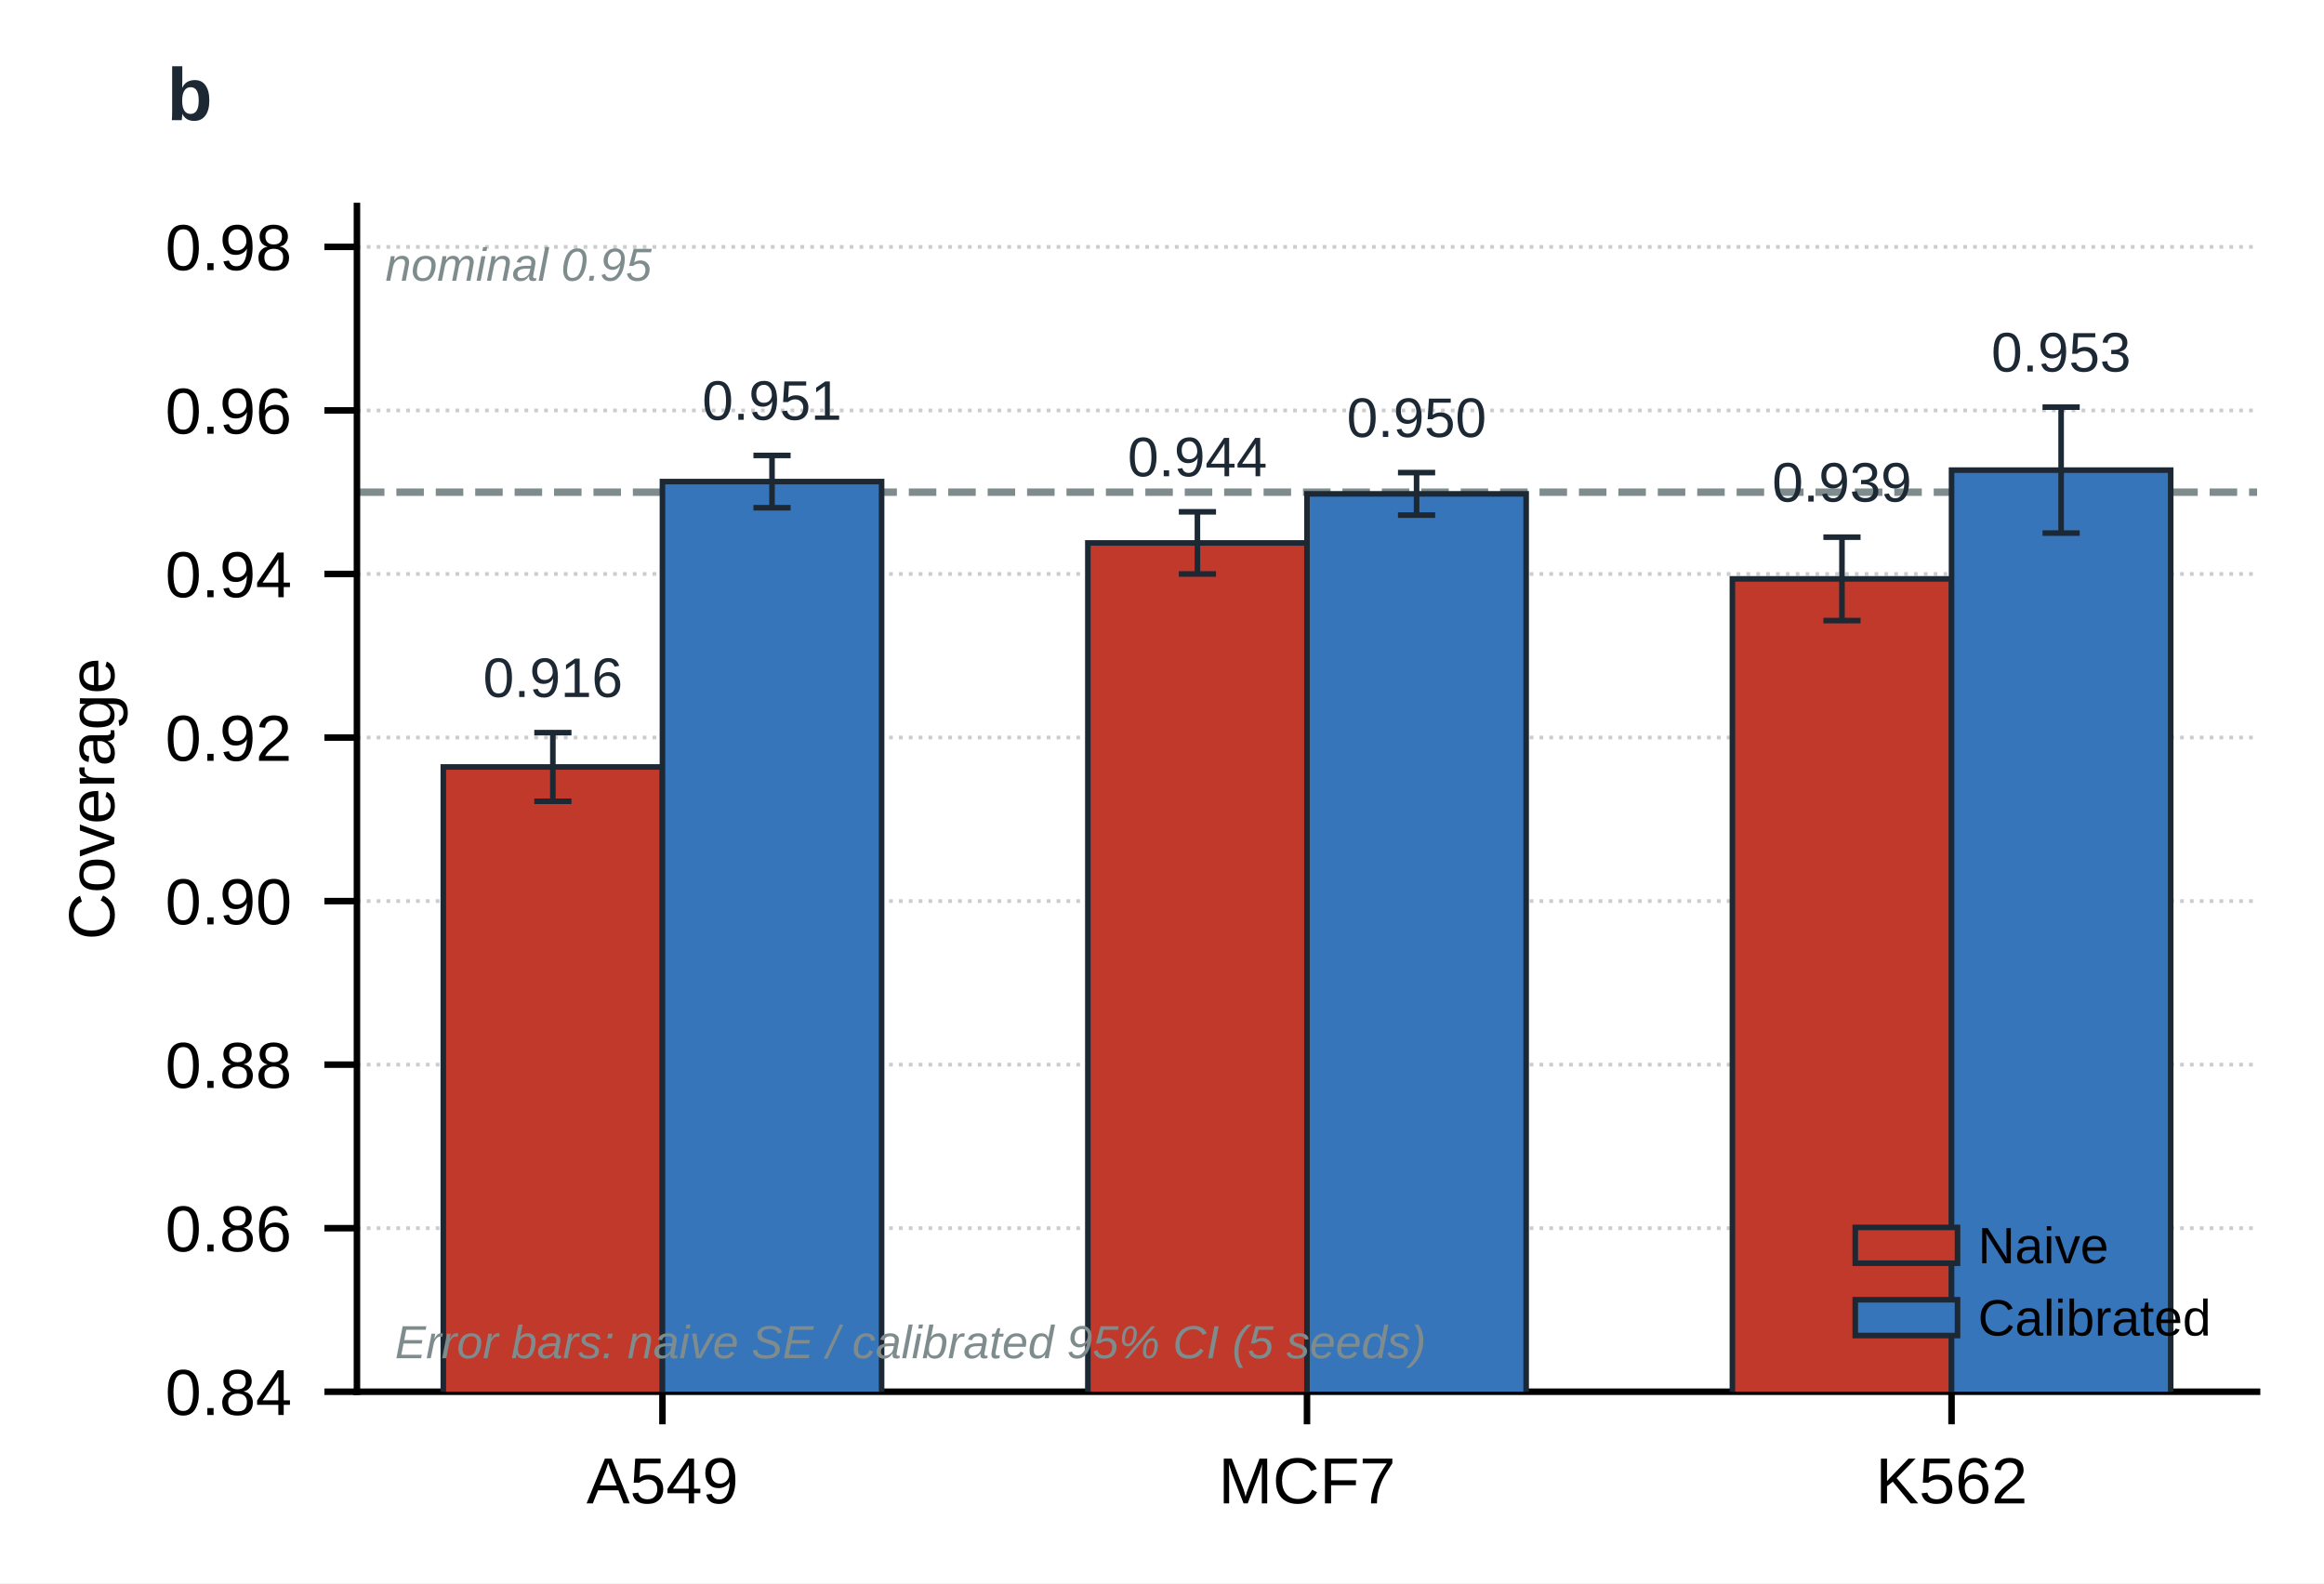
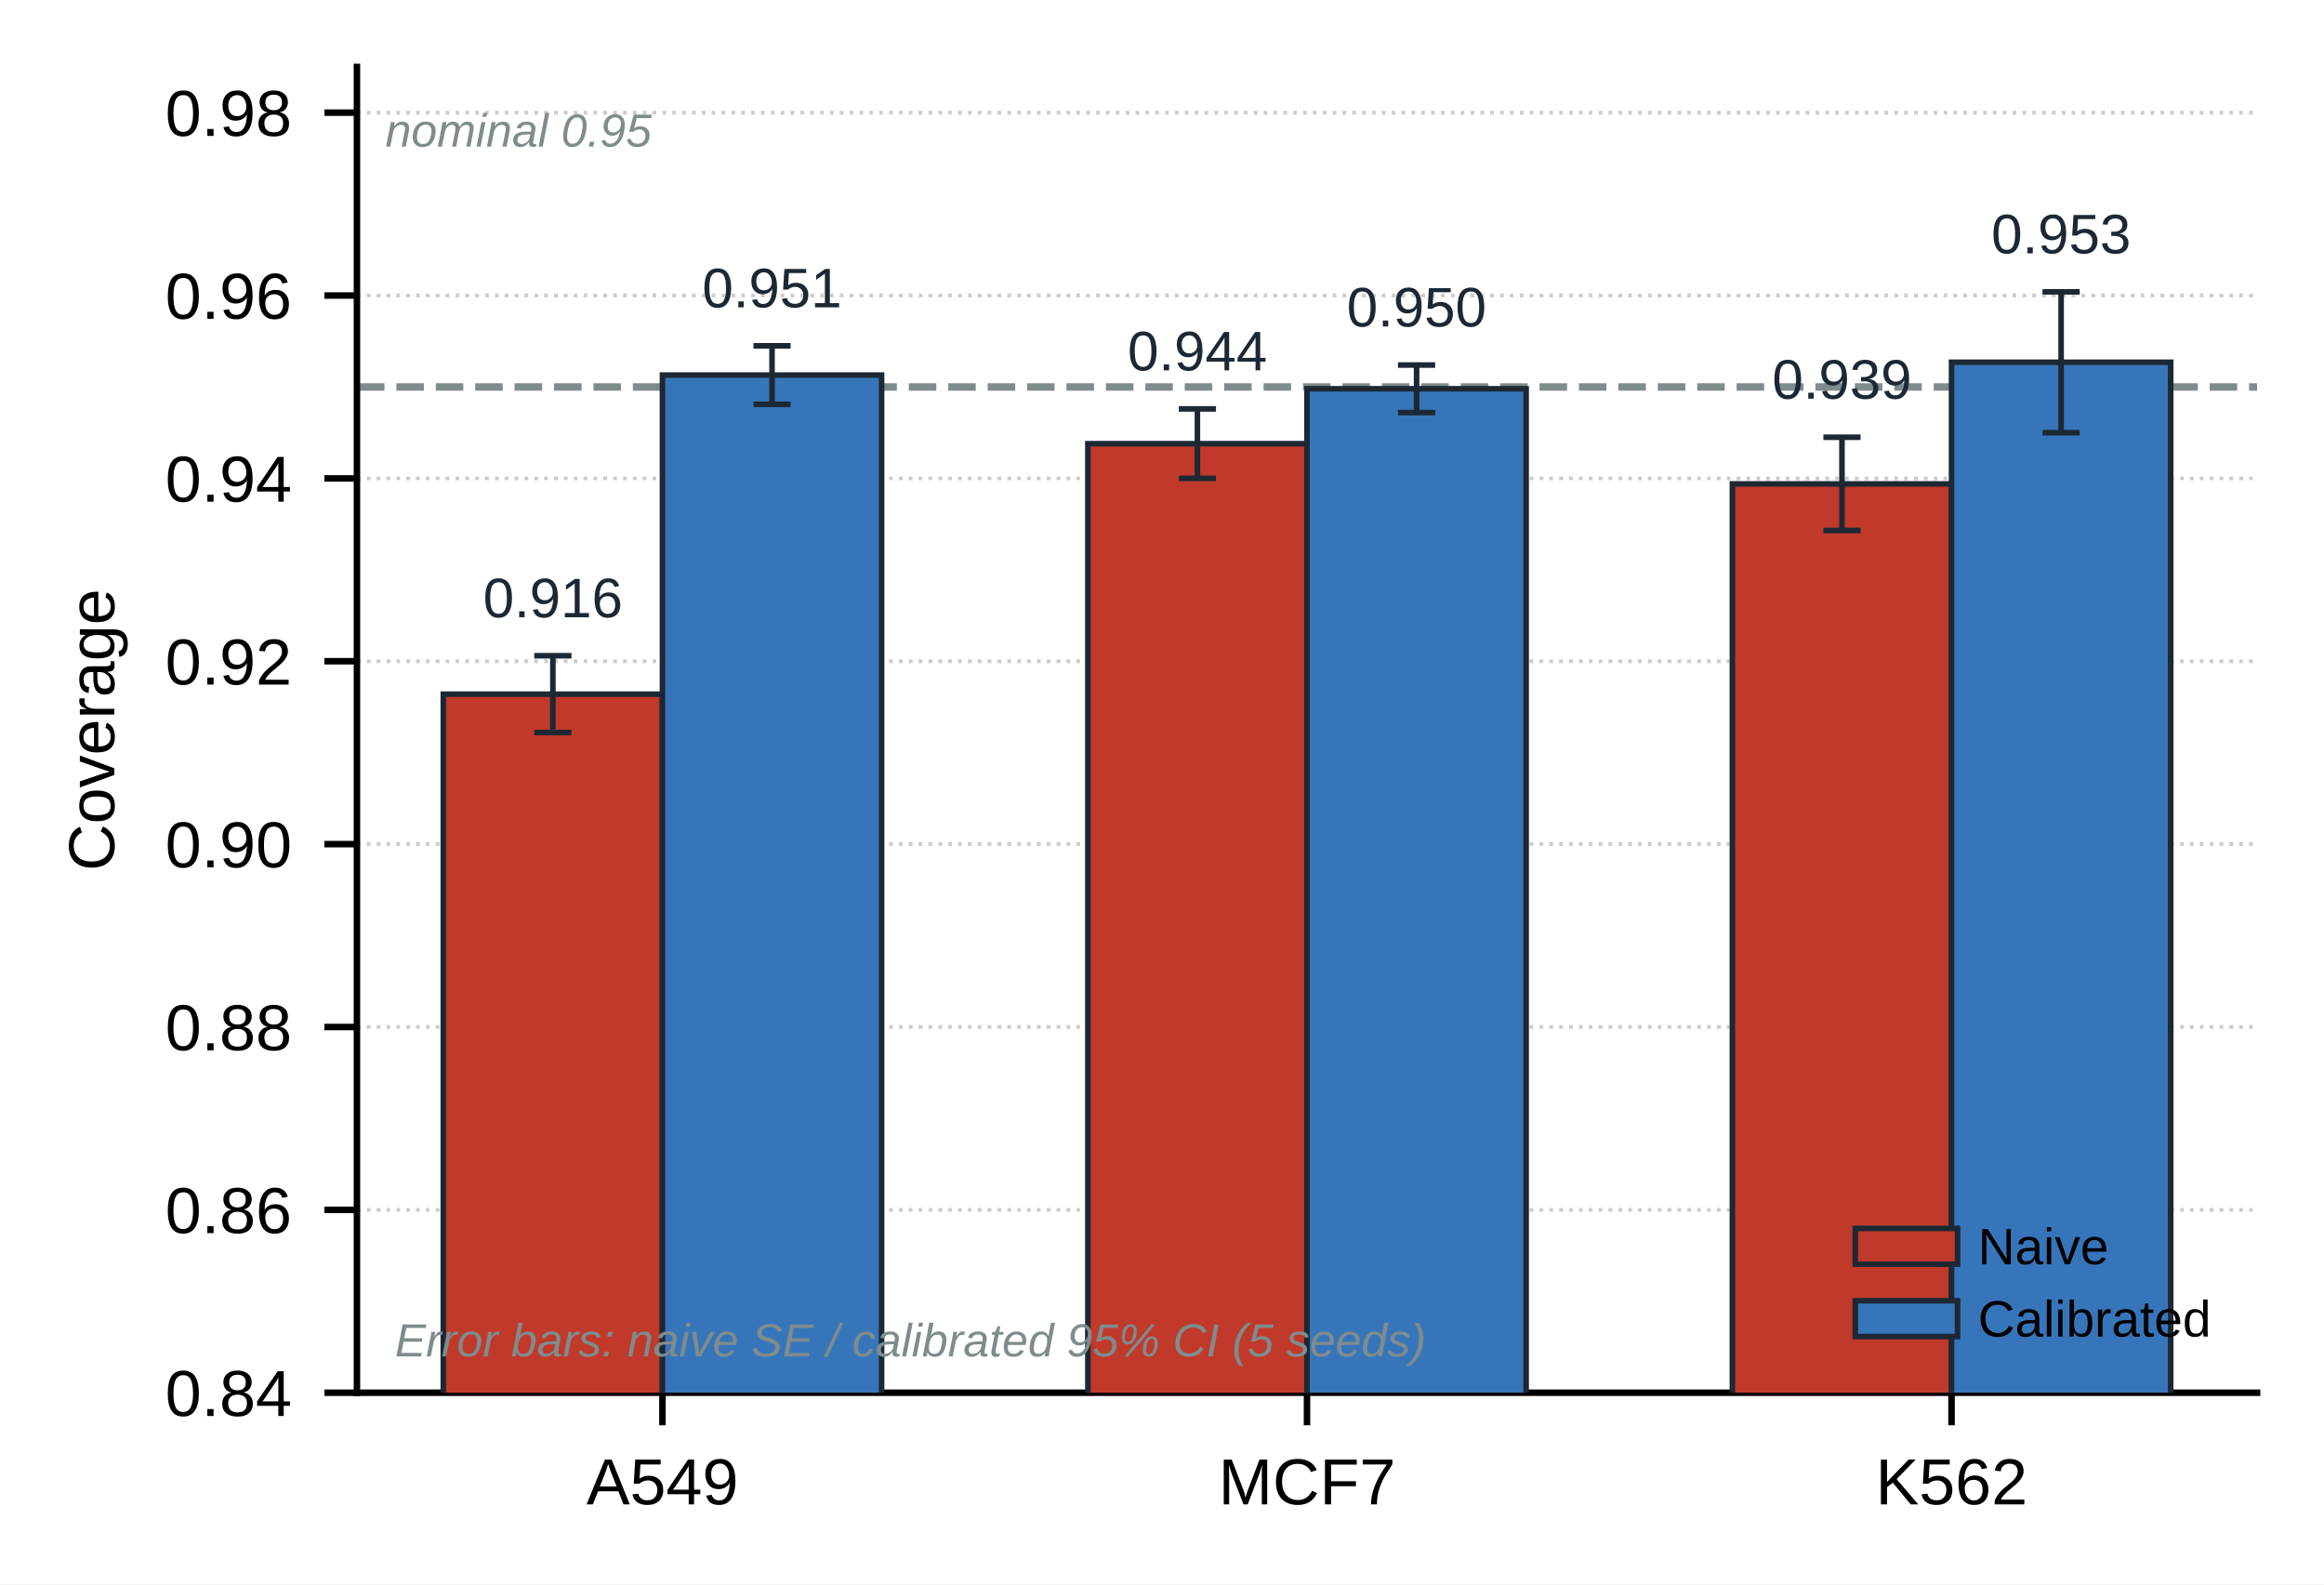
- <svg xmlns="http://www.w3.org/2000/svg" xmlns:xlink="http://www.w3.org/1999/xlink" width="249.971pt" height="170.3pt" viewBox="0 0 249.971 170.3" version="1.1">
+ <svg xmlns="http://www.w3.org/2000/svg" xmlns:xlink="http://www.w3.org/1999/xlink" width="249.971pt" height="170.4pt" viewBox="0 0 249.971 170.4" version="1.1">
  <defs>
    <style type="text/css">*{stroke-linejoin: round; stroke-linecap: butt}</style>
  </defs>
  <g id="figure_1">
    <g id="patch_1">
-       <path d="M 0 170.3  L 249.971 170.3  L 249.971 0  L 0 0  z " style="fill: #ffffff" />
+       <path d="M 0 170.4  L 249.971 170.4  L 249.971 0  L 0 0  z " style="fill: #ffffff" />
    </g>
    <g id="axes_1">
      <g id="patch_2">
-         <path d="M 38.392 149.699  L 242.771 149.699  L 242.771 22.157  L 38.392 22.157  z " style="fill: #ffffff" />
+         <path d="M 38.392 149.799  L 242.771 149.799  L 242.771 7.2  L 38.392 7.2  z " style="fill: #ffffff" />
      </g>
      <g id="line2d_1">
-         <path d="M 38.392 52.943  L 242.771 52.943  " clip-path="url(#p311269612f)" style="fill: none; stroke-dasharray: 2.96,1.28; stroke-dashoffset: 0; stroke: #7f8c8d; stroke-width: 0.8" />
+         <path d="M 38.392 41.62  L 242.771 41.62  " clip-path="url(#p542e6ca1ab)" style="fill: none; stroke-dasharray: 2.96,1.28; stroke-dashoffset: 0; stroke: #7f8c8d; stroke-width: 0.8" />
      </g>
      <g id="matplotlib.axis_1">
        <g id="xtick_1">
          <g id="line2d_2">
            <defs>
-               <path id="mf0cd2df197" d="M 0 0  L 0 3.5  " style="stroke: #000000; stroke-width: 0.7" />
+               <path id="m39fb7b1ee2" d="M 0 0  L 0 3.5  " style="stroke: #000000; stroke-width: 0.7" />
            </defs>
            <g>
-               <use xlink:href="#mf0cd2df197" x="71.253" y="149.699" style="stroke: #000000; stroke-width: 0.7" />
+               <use xlink:href="#m39fb7b1ee2" x="71.253" y="149.799" style="stroke: #000000; stroke-width: 0.7" />
            </g>
          </g>
          <g id="text_1">
-             <text style="font: 7px 'Arial', 'DejaVu Sans', 'Liberation Sans', sans-serif; text-anchor: middle" x="71.253" y="161.709" transform="rotate(-0 71.25317 161.709)">A549</text>
+             <text style="font: 7px 'Arial', 'DejaVu Sans', 'Liberation Sans', sans-serif; text-anchor: middle" x="71.253" y="161.809" transform="rotate(-0 71.25317 161.8092)">A549</text>
          </g>
        </g>
        <g id="xtick_2">
          <g id="line2d_3">
            <g>
-               <use xlink:href="#mf0cd2df197" x="140.581" y="149.699" style="stroke: #000000; stroke-width: 0.7" />
+               <use xlink:href="#m39fb7b1ee2" x="140.581" y="149.799" style="stroke: #000000; stroke-width: 0.7" />
            </g>
          </g>
          <g id="text_2">
-             <text style="font: 7px 'Arial', 'DejaVu Sans', 'Liberation Sans', sans-serif; text-anchor: middle" x="140.581" y="161.709" transform="rotate(-0 140.5811 161.709)">MCF7</text>
+             <text style="font: 7px 'Arial', 'DejaVu Sans', 'Liberation Sans', sans-serif; text-anchor: middle" x="140.581" y="161.809" transform="rotate(-0 140.5811 161.8092)">MCF7</text>
          </g>
        </g>
        <g id="xtick_3">
          <g id="line2d_4">
            <g>
-               <use xlink:href="#mf0cd2df197" x="209.909" y="149.699" style="stroke: #000000; stroke-width: 0.7" />
+               <use xlink:href="#m39fb7b1ee2" x="209.909" y="149.799" style="stroke: #000000; stroke-width: 0.7" />
            </g>
          </g>
          <g id="text_3">
-             <text style="font: 7px 'Arial', 'DejaVu Sans', 'Liberation Sans', sans-serif; text-anchor: middle" x="209.909" y="161.709" transform="rotate(-0 209.9091 161.709)">K562</text>
+             <text style="font: 7px 'Arial', 'DejaVu Sans', 'Liberation Sans', sans-serif; text-anchor: middle" x="209.909" y="161.809" transform="rotate(-0 209.9091 161.8092)">K562</text>
          </g>
        </g>
      </g>
      <g id="matplotlib.axis_2">
        <g id="ytick_1">
          <g id="line2d_5">
-             <path d="M 38.392 149.699  L 242.771 149.699  " clip-path="url(#p311269612f)" style="fill: none; stroke-dasharray: 0.4,0.66; stroke-dashoffset: 0; stroke: #cccccc; stroke-width: 0.4" />
+             <path d="M 38.392 149.799  L 242.771 149.799  " clip-path="url(#p542e6ca1ab)" style="fill: none; stroke-dasharray: 0.4,0.66; stroke-dashoffset: 0; stroke: #cccccc; stroke-width: 0.4" />
          </g>
          <g id="line2d_6">
            <defs>
-               <path id="m59b8190199" d="M 0 0  L -3.5 0  " style="stroke: #000000; stroke-width: 0.7" />
+               <path id="mc50267b0e5" d="M 0 0  L -3.5 0  " style="stroke: #000000; stroke-width: 0.7" />
            </defs>
            <g>
-               <use xlink:href="#m59b8190199" x="38.392" y="149.699" style="stroke: #000000; stroke-width: 0.7" />
+               <use xlink:href="#mc50267b0e5" x="38.392" y="149.799" style="stroke: #000000; stroke-width: 0.7" />
            </g>
          </g>
          <g id="text_4">
-             <text style="font: 7px 'Arial', 'DejaVu Sans', 'Liberation Sans', sans-serif; text-anchor: end" x="31.392" y="152.204" transform="rotate(-0 31.39172 152.2038)">0.84</text>
+             <text style="font: 7px 'Arial', 'DejaVu Sans', 'Liberation Sans', sans-serif; text-anchor: end" x="31.392" y="152.304" transform="rotate(-0 31.39172 152.304)">0.84</text>
          </g>
        </g>
        <g id="ytick_2">
          <g id="line2d_7">
-             <path d="M 38.392 132.107  L 242.771 132.107  " clip-path="url(#p311269612f)" style="fill: none; stroke-dasharray: 0.4,0.66; stroke-dashoffset: 0; stroke: #cccccc; stroke-width: 0.4" />
+             <path d="M 38.392 130.13  L 242.771 130.13  " clip-path="url(#p542e6ca1ab)" style="fill: none; stroke-dasharray: 0.4,0.66; stroke-dashoffset: 0; stroke: #cccccc; stroke-width: 0.4" />
          </g>
          <g id="line2d_8">
            <g>
-               <use xlink:href="#m59b8190199" x="38.392" y="132.107" style="stroke: #000000; stroke-width: 0.7" />
+               <use xlink:href="#mc50267b0e5" x="38.392" y="130.13" style="stroke: #000000; stroke-width: 0.7" />
            </g>
          </g>
          <g id="text_5">
-             <text style="font: 7px 'Arial', 'DejaVu Sans', 'Liberation Sans', sans-serif; text-anchor: end" x="31.392" y="134.612" transform="rotate(-0 31.39172 134.6119)">0.86</text>
+             <text style="font: 7px 'Arial', 'DejaVu Sans', 'Liberation Sans', sans-serif; text-anchor: end" x="31.392" y="132.635" transform="rotate(-0 31.39172 132.6352)">0.86</text>
          </g>
        </g>
        <g id="ytick_3">
          <g id="line2d_9">
-             <path d="M 38.392 114.515  L 242.771 114.515  " clip-path="url(#p311269612f)" style="fill: none; stroke-dasharray: 0.4,0.66; stroke-dashoffset: 0; stroke: #cccccc; stroke-width: 0.4" />
+             <path d="M 38.392 110.461  L 242.771 110.461  " clip-path="url(#p542e6ca1ab)" style="fill: none; stroke-dasharray: 0.4,0.66; stroke-dashoffset: 0; stroke: #cccccc; stroke-width: 0.4" />
          </g>
          <g id="line2d_10">
            <g>
-               <use xlink:href="#m59b8190199" x="38.392" y="114.515" style="stroke: #000000; stroke-width: 0.7" />
+               <use xlink:href="#mc50267b0e5" x="38.392" y="110.461" style="stroke: #000000; stroke-width: 0.7" />
            </g>
          </g>
          <g id="text_6">
-             <text style="font: 7px 'Arial', 'DejaVu Sans', 'Liberation Sans', sans-serif; text-anchor: end" x="31.392" y="117.02" transform="rotate(-0 31.39172 117.0201)">0.88</text>
+             <text style="font: 7px 'Arial', 'DejaVu Sans', 'Liberation Sans', sans-serif; text-anchor: end" x="31.392" y="112.966" transform="rotate(-0 31.39172 112.9664)">0.88</text>
          </g>
        </g>
        <g id="ytick_4">
          <g id="line2d_11">
-             <path d="M 38.392 96.923  L 242.771 96.923  " clip-path="url(#p311269612f)" style="fill: none; stroke-dasharray: 0.4,0.66; stroke-dashoffset: 0; stroke: #cccccc; stroke-width: 0.4" />
+             <path d="M 38.392 90.792  L 242.771 90.792  " clip-path="url(#p542e6ca1ab)" style="fill: none; stroke-dasharray: 0.4,0.66; stroke-dashoffset: 0; stroke: #cccccc; stroke-width: 0.4" />
          </g>
          <g id="line2d_12">
            <g>
-               <use xlink:href="#m59b8190199" x="38.392" y="96.923" style="stroke: #000000; stroke-width: 0.7" />
+               <use xlink:href="#mc50267b0e5" x="38.392" y="90.792" style="stroke: #000000; stroke-width: 0.7" />
            </g>
          </g>
          <g id="text_7">
-             <text style="font: 7px 'Arial', 'DejaVu Sans', 'Liberation Sans', sans-serif; text-anchor: end" x="31.392" y="99.428" transform="rotate(-0 31.39172 99.42817)">0.90</text>
+             <text style="font: 7px 'Arial', 'DejaVu Sans', 'Liberation Sans', sans-serif; text-anchor: end" x="31.392" y="93.298" transform="rotate(-0 31.39172 93.2976)">0.90</text>
          </g>
        </g>
        <g id="ytick_5">
          <g id="line2d_13">
-             <path d="M 38.392 79.331  L 242.771 79.331  " clip-path="url(#p311269612f)" style="fill: none; stroke-dasharray: 0.4,0.66; stroke-dashoffset: 0; stroke: #cccccc; stroke-width: 0.4" />
+             <path d="M 38.392 71.124  L 242.771 71.124  " clip-path="url(#p542e6ca1ab)" style="fill: none; stroke-dasharray: 0.4,0.66; stroke-dashoffset: 0; stroke: #cccccc; stroke-width: 0.4" />
          </g>
          <g id="line2d_14">
            <g>
-               <use xlink:href="#m59b8190199" x="38.392" y="79.331" style="stroke: #000000; stroke-width: 0.7" />
+               <use xlink:href="#mc50267b0e5" x="38.392" y="71.124" style="stroke: #000000; stroke-width: 0.7" />
            </g>
          </g>
          <g id="text_8">
-             <text style="font: 7px 'Arial', 'DejaVu Sans', 'Liberation Sans', sans-serif; text-anchor: end" x="31.392" y="81.836" transform="rotate(-0 31.39172 81.8363)">0.92</text>
+             <text style="font: 7px 'Arial', 'DejaVu Sans', 'Liberation Sans', sans-serif; text-anchor: end" x="31.392" y="73.629" transform="rotate(-0 31.39172 73.62881)">0.92</text>
          </g>
        </g>
        <g id="ytick_6">
          <g id="line2d_15">
-             <path d="M 38.392 61.739  L 242.771 61.739  " clip-path="url(#p311269612f)" style="fill: none; stroke-dasharray: 0.4,0.66; stroke-dashoffset: 0; stroke: #cccccc; stroke-width: 0.4" />
+             <path d="M 38.392 51.455  L 242.771 51.455  " clip-path="url(#p542e6ca1ab)" style="fill: none; stroke-dasharray: 0.4,0.66; stroke-dashoffset: 0; stroke: #cccccc; stroke-width: 0.4" />
          </g>
          <g id="line2d_16">
            <g>
-               <use xlink:href="#m59b8190199" x="38.392" y="61.739" style="stroke: #000000; stroke-width: 0.7" />
+               <use xlink:href="#mc50267b0e5" x="38.392" y="51.455" style="stroke: #000000; stroke-width: 0.7" />
            </g>
          </g>
          <g id="text_9">
-             <text style="font: 7px 'Arial', 'DejaVu Sans', 'Liberation Sans', sans-serif; text-anchor: end" x="31.392" y="64.244" transform="rotate(-0 31.39172 64.24442)">0.94</text>
+             <text style="font: 7px 'Arial', 'DejaVu Sans', 'Liberation Sans', sans-serif; text-anchor: end" x="31.392" y="53.96" transform="rotate(-0 31.39172 53.96002)">0.94</text>
          </g>
        </g>
        <g id="ytick_7">
          <g id="line2d_17">
-             <path d="M 38.392 44.147  L 242.771 44.147  " clip-path="url(#p311269612f)" style="fill: none; stroke-dasharray: 0.4,0.66; stroke-dashoffset: 0; stroke: #cccccc; stroke-width: 0.4" />
+             <path d="M 38.392 31.786  L 242.771 31.786  " clip-path="url(#p542e6ca1ab)" style="fill: none; stroke-dasharray: 0.4,0.66; stroke-dashoffset: 0; stroke: #cccccc; stroke-width: 0.4" />
          </g>
          <g id="line2d_18">
            <g>
-               <use xlink:href="#m59b8190199" x="38.392" y="44.147" style="stroke: #000000; stroke-width: 0.7" />
+               <use xlink:href="#mc50267b0e5" x="38.392" y="31.786" style="stroke: #000000; stroke-width: 0.7" />
            </g>
          </g>
          <g id="text_10">
-             <text style="font: 7px 'Arial', 'DejaVu Sans', 'Liberation Sans', sans-serif; text-anchor: end" x="31.392" y="46.653" transform="rotate(-0 31.39172 46.65255)">0.96</text>
+             <text style="font: 7px 'Arial', 'DejaVu Sans', 'Liberation Sans', sans-serif; text-anchor: end" x="31.392" y="34.291" transform="rotate(-0 31.39172 34.29122)">0.96</text>
          </g>
        </g>
        <g id="ytick_8">
          <g id="line2d_19">
-             <path d="M 38.392 26.555  L 242.771 26.555  " clip-path="url(#p311269612f)" style="fill: none; stroke-dasharray: 0.4,0.66; stroke-dashoffset: 0; stroke: #cccccc; stroke-width: 0.4" />
+             <path d="M 38.392 12.117  L 242.771 12.117  " clip-path="url(#p542e6ca1ab)" style="fill: none; stroke-dasharray: 0.4,0.66; stroke-dashoffset: 0; stroke: #cccccc; stroke-width: 0.4" />
          </g>
          <g id="line2d_20">
            <g>
-               <use xlink:href="#m59b8190199" x="38.392" y="26.555" style="stroke: #000000; stroke-width: 0.7" />
+               <use xlink:href="#mc50267b0e5" x="38.392" y="12.117" style="stroke: #000000; stroke-width: 0.7" />
            </g>
          </g>
          <g id="text_11">
-             <text style="font: 7px 'Arial', 'DejaVu Sans', 'Liberation Sans', sans-serif; text-anchor: end" x="31.392" y="29.061" transform="rotate(-0 31.39172 29.06067)">0.98</text>
+             <text style="font: 7px 'Arial', 'DejaVu Sans', 'Liberation Sans', sans-serif; text-anchor: end" x="31.392" y="14.622" transform="rotate(-0 31.39172 14.62243)">0.98</text>
          </g>
        </g>
        <g id="text_12">
-           <text style="font: 7px 'Arial', 'DejaVu Sans', 'Liberation Sans', sans-serif; text-anchor: middle" x="12.296" y="85.928" transform="rotate(-90 12.29578 85.92802)">Coverage</text>
+           <text style="font: 7px 'Arial', 'DejaVu Sans', 'Liberation Sans', sans-serif; text-anchor: middle" x="12.296" y="78.499" transform="rotate(-90 12.29578 78.49937)">Coverage</text>
        </g>
      </g>
      <g id="patch_3">
-         <path d="M 38.392 149.699  L 38.392 22.157  " style="fill: none; stroke: #000000; stroke-width: 0.7; stroke-linejoin: miter; stroke-linecap: square" />
+         <path d="M 38.392 149.799  L 38.392 7.2  " style="fill: none; stroke: #000000; stroke-width: 0.7; stroke-linejoin: miter; stroke-linecap: square" />
      </g>
      <g id="patch_4">
-         <path d="M 38.392 149.699  L 242.771 149.699  " style="fill: none; stroke: #000000; stroke-width: 0.7; stroke-linejoin: miter; stroke-linecap: square" />
+         <path d="M 38.392 149.799  L 242.771 149.799  " style="fill: none; stroke: #000000; stroke-width: 0.7; stroke-linejoin: miter; stroke-linecap: square" />
      </g>
      <g id="patch_5">
-         <path d="M 47.682 888.557  L 71.253 888.557  L 71.253 82.498  L 47.682 82.498  z " clip-path="url(#p311269612f)" style="fill: #c0392b; stroke: #1c2833; stroke-width: 0.6; stroke-linejoin: miter" />
+         <path d="M 47.682 975.888  L 71.253 975.888  L 71.253 74.664  L 47.682 74.664  z " clip-path="url(#p542e6ca1ab)" style="fill: #c0392b; stroke: #1c2833; stroke-width: 0.6; stroke-linejoin: miter" />
      </g>
      <g id="patch_6">
-         <path d="M 117.01 888.557  L 140.581 888.557  L 140.581 58.397  L 117.01 58.397  z " clip-path="url(#p311269612f)" style="fill: #c0392b; stroke: #1c2833; stroke-width: 0.6; stroke-linejoin: miter" />
+         <path d="M 117.01 975.888  L 140.581 975.888  L 140.581 47.718  L 117.01 47.718  z " clip-path="url(#p542e6ca1ab)" style="fill: #c0392b; stroke: #1c2833; stroke-width: 0.6; stroke-linejoin: miter" />
      </g>
      <g id="patch_7">
-         <path d="M 186.338 888.557  L 209.909 888.557  L 209.909 62.267  L 186.338 62.267  z " clip-path="url(#p311269612f)" style="fill: #c0392b; stroke: #1c2833; stroke-width: 0.6; stroke-linejoin: miter" />
+         <path d="M 186.338 975.888  L 209.909 975.888  L 209.909 52.045  L 186.338 52.045  z " clip-path="url(#p542e6ca1ab)" style="fill: #c0392b; stroke: #1c2833; stroke-width: 0.6; stroke-linejoin: miter" />
      </g>
      <g id="patch_8">
-         <path d="M 71.253 888.557  L 94.825 888.557  L 94.825 51.8  L 71.253 51.8  z " clip-path="url(#p311269612f)" style="fill: #3775ba; stroke: #1c2833; stroke-width: 0.6; stroke-linejoin: miter" />
+         <path d="M 71.253 975.888  L 94.825 975.888  L 94.825 40.342  L 71.253 40.342  z " clip-path="url(#p542e6ca1ab)" style="fill: #3775ba; stroke: #1c2833; stroke-width: 0.6; stroke-linejoin: miter" />
      </g>
      <g id="patch_9">
-         <path d="M 140.581 888.557  L 164.153 888.557  L 164.153 53.119  L 140.581 53.119  z " clip-path="url(#p311269612f)" style="fill: #3775ba; stroke: #1c2833; stroke-width: 0.6; stroke-linejoin: miter" />
+         <path d="M 140.581 975.888  L 164.153 975.888  L 164.153 41.817  L 140.581 41.817  z " clip-path="url(#p542e6ca1ab)" style="fill: #3775ba; stroke: #1c2833; stroke-width: 0.6; stroke-linejoin: miter" />
      </g>
      <g id="patch_10">
-         <path d="M 209.909 888.557  L 233.481 888.557  L 233.481 50.568  L 209.909 50.568  z " clip-path="url(#p311269612f)" style="fill: #3775ba; stroke: #1c2833; stroke-width: 0.6; stroke-linejoin: miter" />
+         <path d="M 209.909 975.888  L 233.481 975.888  L 233.481 38.965  L 209.909 38.965  z " clip-path="url(#p542e6ca1ab)" style="fill: #3775ba; stroke: #1c2833; stroke-width: 0.6; stroke-linejoin: miter" />
      </g>
      <g id="text_13">
-         <text style="fill: #1c2833; font: 6px 'Arial', 'DejaVu Sans', 'Liberation Sans', sans-serif; text-anchor: middle" x="59.467" y="74.972" transform="rotate(-0 59.46742 74.97203)">0.916</text>
+         <text style="fill: #1c2833; font: 6px 'Arial', 'DejaVu Sans', 'Liberation Sans', sans-serif; text-anchor: middle" x="59.467" y="66.391" transform="rotate(-0 59.46742 66.39069)">0.916</text>
      </g>
      <g id="text_14">
-         <text style="fill: #1c2833; font: 6px 'Arial', 'DejaVu Sans', 'Liberation Sans', sans-serif; text-anchor: middle" x="128.795" y="51.223" transform="rotate(-0 128.7954 51.22299)">0.944</text>
+         <text style="fill: #1c2833; font: 6px 'Arial', 'DejaVu Sans', 'Liberation Sans', sans-serif; text-anchor: middle" x="128.795" y="39.838" transform="rotate(-0 128.7954 39.83782)">0.944</text>
      </g>
      <g id="text_15">
-         <text style="fill: #1c2833; font: 6px 'Arial', 'DejaVu Sans', 'Liberation Sans', sans-serif; text-anchor: middle" x="198.123" y="53.95" transform="rotate(-0 198.1233 53.94973)">0.939</text>
+         <text style="fill: #1c2833; font: 6px 'Arial', 'DejaVu Sans', 'Liberation Sans', sans-serif; text-anchor: middle" x="198.123" y="42.886" transform="rotate(-0 198.1233 42.88649)">0.939</text>
      </g>
      <g id="text_16">
-         <text style="fill: #1c2833; font: 6px 'Arial', 'DejaVu Sans', 'Liberation Sans', sans-serif; text-anchor: middle" x="83.039" y="45.154" transform="rotate(-0 83.03892 45.1538)">0.951</text>
+         <text style="fill: #1c2833; font: 6px 'Arial', 'DejaVu Sans', 'Liberation Sans', sans-serif; text-anchor: middle" x="83.039" y="33.052" transform="rotate(-0 83.03892 33.05209)">0.951</text>
      </g>
      <g id="text_17">
-         <text style="fill: #1c2833; font: 6px 'Arial', 'DejaVu Sans', 'Liberation Sans', sans-serif; text-anchor: middle" x="152.367" y="47.001" transform="rotate(-0 152.3669 47.00094)">0.950</text>
+         <text style="fill: #1c2833; font: 6px 'Arial', 'DejaVu Sans', 'Liberation Sans', sans-serif; text-anchor: middle" x="152.367" y="35.117" transform="rotate(-0 152.3669 35.11731)">0.950</text>
      </g>
      <g id="text_18">
-         <text style="fill: #1c2833; font: 6px 'Arial', 'DejaVu Sans', 'Liberation Sans', sans-serif; text-anchor: middle" x="221.695" y="39.964" transform="rotate(-0 221.6948 39.96419)">0.953</text>
+         <text style="fill: #1c2833; font: 6px 'Arial', 'DejaVu Sans', 'Liberation Sans', sans-serif; text-anchor: middle" x="221.695" y="27.25" transform="rotate(-0 221.6948 27.24979)">0.953</text>
      </g>
      <g id="text_19">
-         <text style="fill: #7f8c8d; font: italic 5px 'Arial', 'DejaVu Sans', 'Liberation Sans', sans-serif; text-anchor: start" x="41.457" y="30.2" transform="rotate(-0 41.4574 30.20031)">nominal 0.95</text>
+         <text style="fill: #7f8c8d; font: italic 5px 'Arial', 'DejaVu Sans', 'Liberation Sans', sans-serif; text-anchor: start" x="41.457" y="15.77" transform="rotate(-0 41.4574 15.76986)">nominal 0.95</text>
      </g>
      <g id="text_20">
-         <text style="fill: #7f8c8d; font: italic 5px 'Arial', 'DejaVu Sans', 'Liberation Sans', sans-serif; text-anchor: start" x="42.479" y="146.095" transform="rotate(-0 42.4793 146.0954)">Error bars: naive SE / calibrated 95% CI (5 seeds)</text>
-       </g>
-       <g id="text_21">
-         <text style="fill: #1c2833; font: 700 8px 'Arial', 'DejaVu Sans', 'Liberation Sans', sans-serif; text-anchor: start" x="17.954" y="12.926" transform="rotate(-0 17.95384 12.92625)">b</text>
+         <text style="fill: #7f8c8d; font: italic 5px 'Arial', 'DejaVu Sans', 'Liberation Sans', sans-serif; text-anchor: start" x="42.479" y="145.894" transform="rotate(-0 42.4793 145.8944)">Error bars: naive SE / calibrated 95% CI (5 seeds)</text>
      </g>
      <g id="LineCollection_1">
-         <path d="M 59.467 86.192  L 59.467 78.803  " clip-path="url(#p311269612f)" style="fill: none; stroke: #1c2833; stroke-width: 0.6" />
-         <path d="M 128.795 61.739  L 128.795 55.054  " clip-path="url(#p311269612f)" style="fill: none; stroke: #1c2833; stroke-width: 0.6" />
-         <path d="M 198.123 66.753  L 198.123 57.781  " clip-path="url(#p311269612f)" style="fill: none; stroke: #1c2833; stroke-width: 0.6" />
+         <path d="M 59.467 78.794  L 59.467 70.534  " clip-path="url(#p542e6ca1ab)" style="fill: none; stroke: #1c2833; stroke-width: 0.6" />
+         <path d="M 128.795 51.455  L 128.795 43.981  " clip-path="url(#p542e6ca1ab)" style="fill: none; stroke: #1c2833; stroke-width: 0.6" />
+         <path d="M 198.123 57.06  L 198.123 47.029  " clip-path="url(#p542e6ca1ab)" style="fill: none; stroke: #1c2833; stroke-width: 0.6" />
      </g>
      <g id="line2d_21">
        <defs>
-           <path id="m4687d1b183" d="M 2 0  L -2 -0  " style="stroke: #1c2833; stroke-width: 0.6" />
+           <path id="m34ae32541f" d="M 2 0  L -2 -0  " style="stroke: #1c2833; stroke-width: 0.6" />
        </defs>
-         <g clip-path="url(#p311269612f)">
-           <use xlink:href="#m4687d1b183" x="59.467" y="86.192" style="fill: #1c2833; stroke: #1c2833; stroke-width: 0.6" />
-           <use xlink:href="#m4687d1b183" x="128.795" y="61.739" style="fill: #1c2833; stroke: #1c2833; stroke-width: 0.6" />
-           <use xlink:href="#m4687d1b183" x="198.123" y="66.753" style="fill: #1c2833; stroke: #1c2833; stroke-width: 0.6" />
+         <g clip-path="url(#p542e6ca1ab)">
+           <use xlink:href="#m34ae32541f" x="59.467" y="78.794" style="fill: #1c2833; stroke: #1c2833; stroke-width: 0.6" />
+           <use xlink:href="#m34ae32541f" x="128.795" y="51.455" style="fill: #1c2833; stroke: #1c2833; stroke-width: 0.6" />
+           <use xlink:href="#m34ae32541f" x="198.123" y="57.06" style="fill: #1c2833; stroke: #1c2833; stroke-width: 0.6" />
        </g>
      </g>
      <g id="line2d_22">
-         <g clip-path="url(#p311269612f)">
-           <use xlink:href="#m4687d1b183" x="59.467" y="78.803" style="fill: #1c2833; stroke: #1c2833; stroke-width: 0.6" />
-           <use xlink:href="#m4687d1b183" x="128.795" y="55.054" style="fill: #1c2833; stroke: #1c2833; stroke-width: 0.6" />
-           <use xlink:href="#m4687d1b183" x="198.123" y="57.781" style="fill: #1c2833; stroke: #1c2833; stroke-width: 0.6" />
+         <g clip-path="url(#p542e6ca1ab)">
+           <use xlink:href="#m34ae32541f" x="59.467" y="70.534" style="fill: #1c2833; stroke: #1c2833; stroke-width: 0.6" />
+           <use xlink:href="#m34ae32541f" x="128.795" y="43.981" style="fill: #1c2833; stroke: #1c2833; stroke-width: 0.6" />
+           <use xlink:href="#m34ae32541f" x="198.123" y="47.029" style="fill: #1c2833; stroke: #1c2833; stroke-width: 0.6" />
        </g>
      </g>
      <g id="LineCollection_2">
-         <path d="M 83.039 54.614  L 83.039 48.985  " clip-path="url(#p311269612f)" style="fill: none; stroke: #1c2833; stroke-width: 0.6" />
-         <path d="M 152.367 55.406  L 152.367 50.832  " clip-path="url(#p311269612f)" style="fill: none; stroke: #1c2833; stroke-width: 0.6" />
-         <path d="M 221.695 57.341  L 221.695 43.795  " clip-path="url(#p311269612f)" style="fill: none; stroke: #1c2833; stroke-width: 0.6" />
+         <path d="M 83.039 43.489  L 83.039 37.195  " clip-path="url(#p542e6ca1ab)" style="fill: none; stroke: #1c2833; stroke-width: 0.6" />
+         <path d="M 152.367 44.374  L 152.367 39.26  " clip-path="url(#p542e6ca1ab)" style="fill: none; stroke: #1c2833; stroke-width: 0.6" />
+         <path d="M 221.695 46.538  L 221.695 31.393  " clip-path="url(#p542e6ca1ab)" style="fill: none; stroke: #1c2833; stroke-width: 0.6" />
      </g>
      <g id="line2d_23">
-         <g clip-path="url(#p311269612f)">
-           <use xlink:href="#m4687d1b183" x="83.039" y="54.614" style="fill: #1c2833; stroke: #1c2833; stroke-width: 0.6" />
-           <use xlink:href="#m4687d1b183" x="152.367" y="55.406" style="fill: #1c2833; stroke: #1c2833; stroke-width: 0.6" />
-           <use xlink:href="#m4687d1b183" x="221.695" y="57.341" style="fill: #1c2833; stroke: #1c2833; stroke-width: 0.6" />
+         <g clip-path="url(#p542e6ca1ab)">
+           <use xlink:href="#m34ae32541f" x="83.039" y="43.489" style="fill: #1c2833; stroke: #1c2833; stroke-width: 0.6" />
+           <use xlink:href="#m34ae32541f" x="152.367" y="44.374" style="fill: #1c2833; stroke: #1c2833; stroke-width: 0.6" />
+           <use xlink:href="#m34ae32541f" x="221.695" y="46.538" style="fill: #1c2833; stroke: #1c2833; stroke-width: 0.6" />
        </g>
      </g>
      <g id="line2d_24">
-         <g clip-path="url(#p311269612f)">
-           <use xlink:href="#m4687d1b183" x="83.039" y="48.985" style="fill: #1c2833; stroke: #1c2833; stroke-width: 0.6" />
-           <use xlink:href="#m4687d1b183" x="152.367" y="50.832" style="fill: #1c2833; stroke: #1c2833; stroke-width: 0.6" />
-           <use xlink:href="#m4687d1b183" x="221.695" y="43.795" style="fill: #1c2833; stroke: #1c2833; stroke-width: 0.6" />
+         <g clip-path="url(#p542e6ca1ab)">
+           <use xlink:href="#m34ae32541f" x="83.039" y="37.195" style="fill: #1c2833; stroke: #1c2833; stroke-width: 0.6" />
+           <use xlink:href="#m34ae32541f" x="152.367" y="39.26" style="fill: #1c2833; stroke: #1c2833; stroke-width: 0.6" />
+           <use xlink:href="#m34ae32541f" x="221.695" y="31.393" style="fill: #1c2833; stroke: #1c2833; stroke-width: 0.6" />
        </g>
      </g>
      <g id="legend_1">
        <g id="patch_11">
-           <path d="M 199.553 135.876  L 210.553 135.876  L 210.553 132.026  L 199.553 132.026  z " style="fill: #c0392b; stroke: #1c2833; stroke-width: 0.6; stroke-linejoin: miter" />
+           <path d="M 199.553 135.976  L 210.553 135.976  L 210.553 132.126  L 199.553 132.126  z " style="fill: #c0392b; stroke: #1c2833; stroke-width: 0.6; stroke-linejoin: miter" />
+         </g>
+         <g id="text_21">
+           <text style="font: 5.5px 'Arial', 'DejaVu Sans', 'Liberation Sans', sans-serif; text-anchor: start" x="212.753" y="135.976" transform="rotate(-0 212.7526 135.9757)">Naive</text>
+         </g>
+         <g id="patch_12">
+           <path d="M 199.553 143.756  L 210.553 143.756  L 210.553 139.906  L 199.553 139.906  z " style="fill: #3775ba; stroke: #1c2833; stroke-width: 0.6; stroke-linejoin: miter" />
        </g>
        <g id="text_22">
-           <text style="font: 5.5px 'Arial', 'DejaVu Sans', 'Liberation Sans', sans-serif; text-anchor: start" x="212.753" y="135.876" transform="rotate(-0 212.7526 135.8755)">Naive</text>
-         </g>
-         <g id="patch_12">
-           <path d="M 199.553 143.655  L 210.553 143.655  L 210.553 139.805  L 199.553 139.805  z " style="fill: #3775ba; stroke: #1c2833; stroke-width: 0.6; stroke-linejoin: miter" />
-         </g>
-         <g id="text_23">
-           <text style="font: 5.5px 'Arial', 'DejaVu Sans', 'Liberation Sans', sans-serif; text-anchor: start" x="212.753" y="143.655" transform="rotate(-0 212.7526 143.6554)">Calibrated</text>
+           <text style="font: 5.5px 'Arial', 'DejaVu Sans', 'Liberation Sans', sans-serif; text-anchor: start" x="212.753" y="143.756" transform="rotate(-0 212.7526 143.7556)">Calibrated</text>
        </g>
      </g>
    </g>
  </g>
  <defs>
-     <clipPath id="p311269612f">
-       <rect x="38.392" y="22.157" width="204.379" height="127.541" />
+     <clipPath id="p542e6ca1ab">
+       <rect x="38.392" y="7.2" width="204.379" height="142.599" />
    </clipPath>
  </defs>
</svg>
